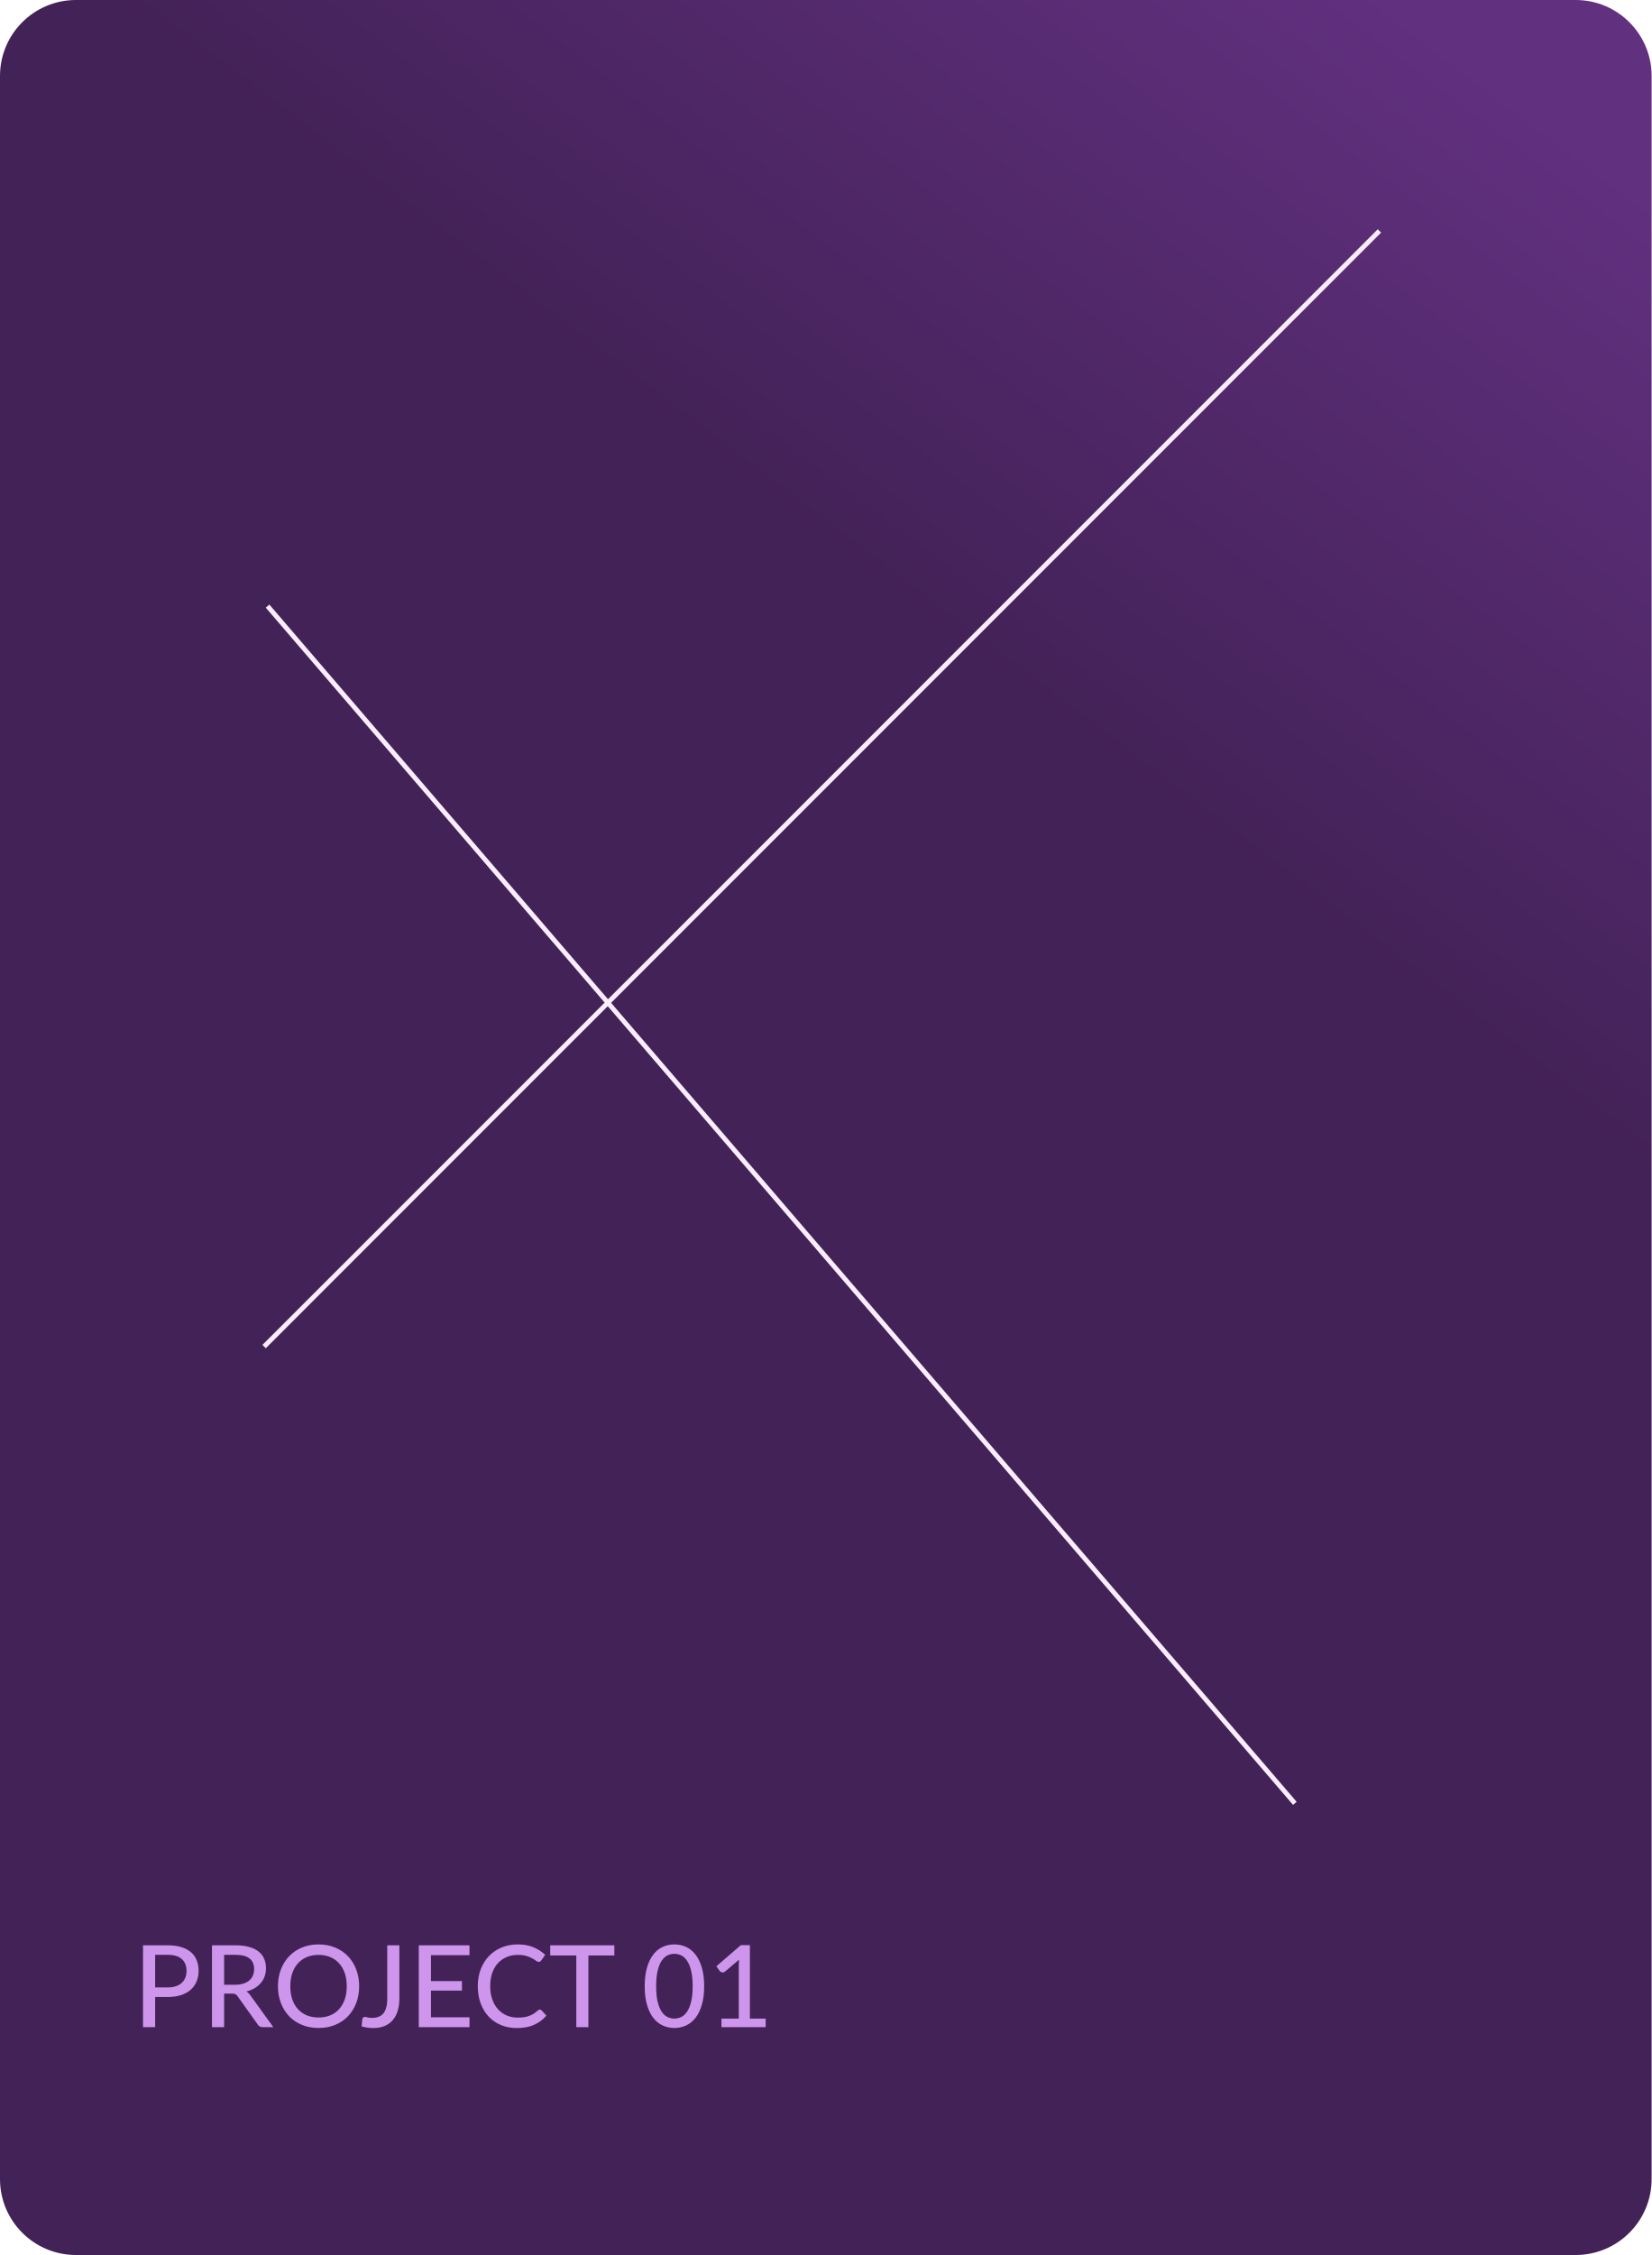
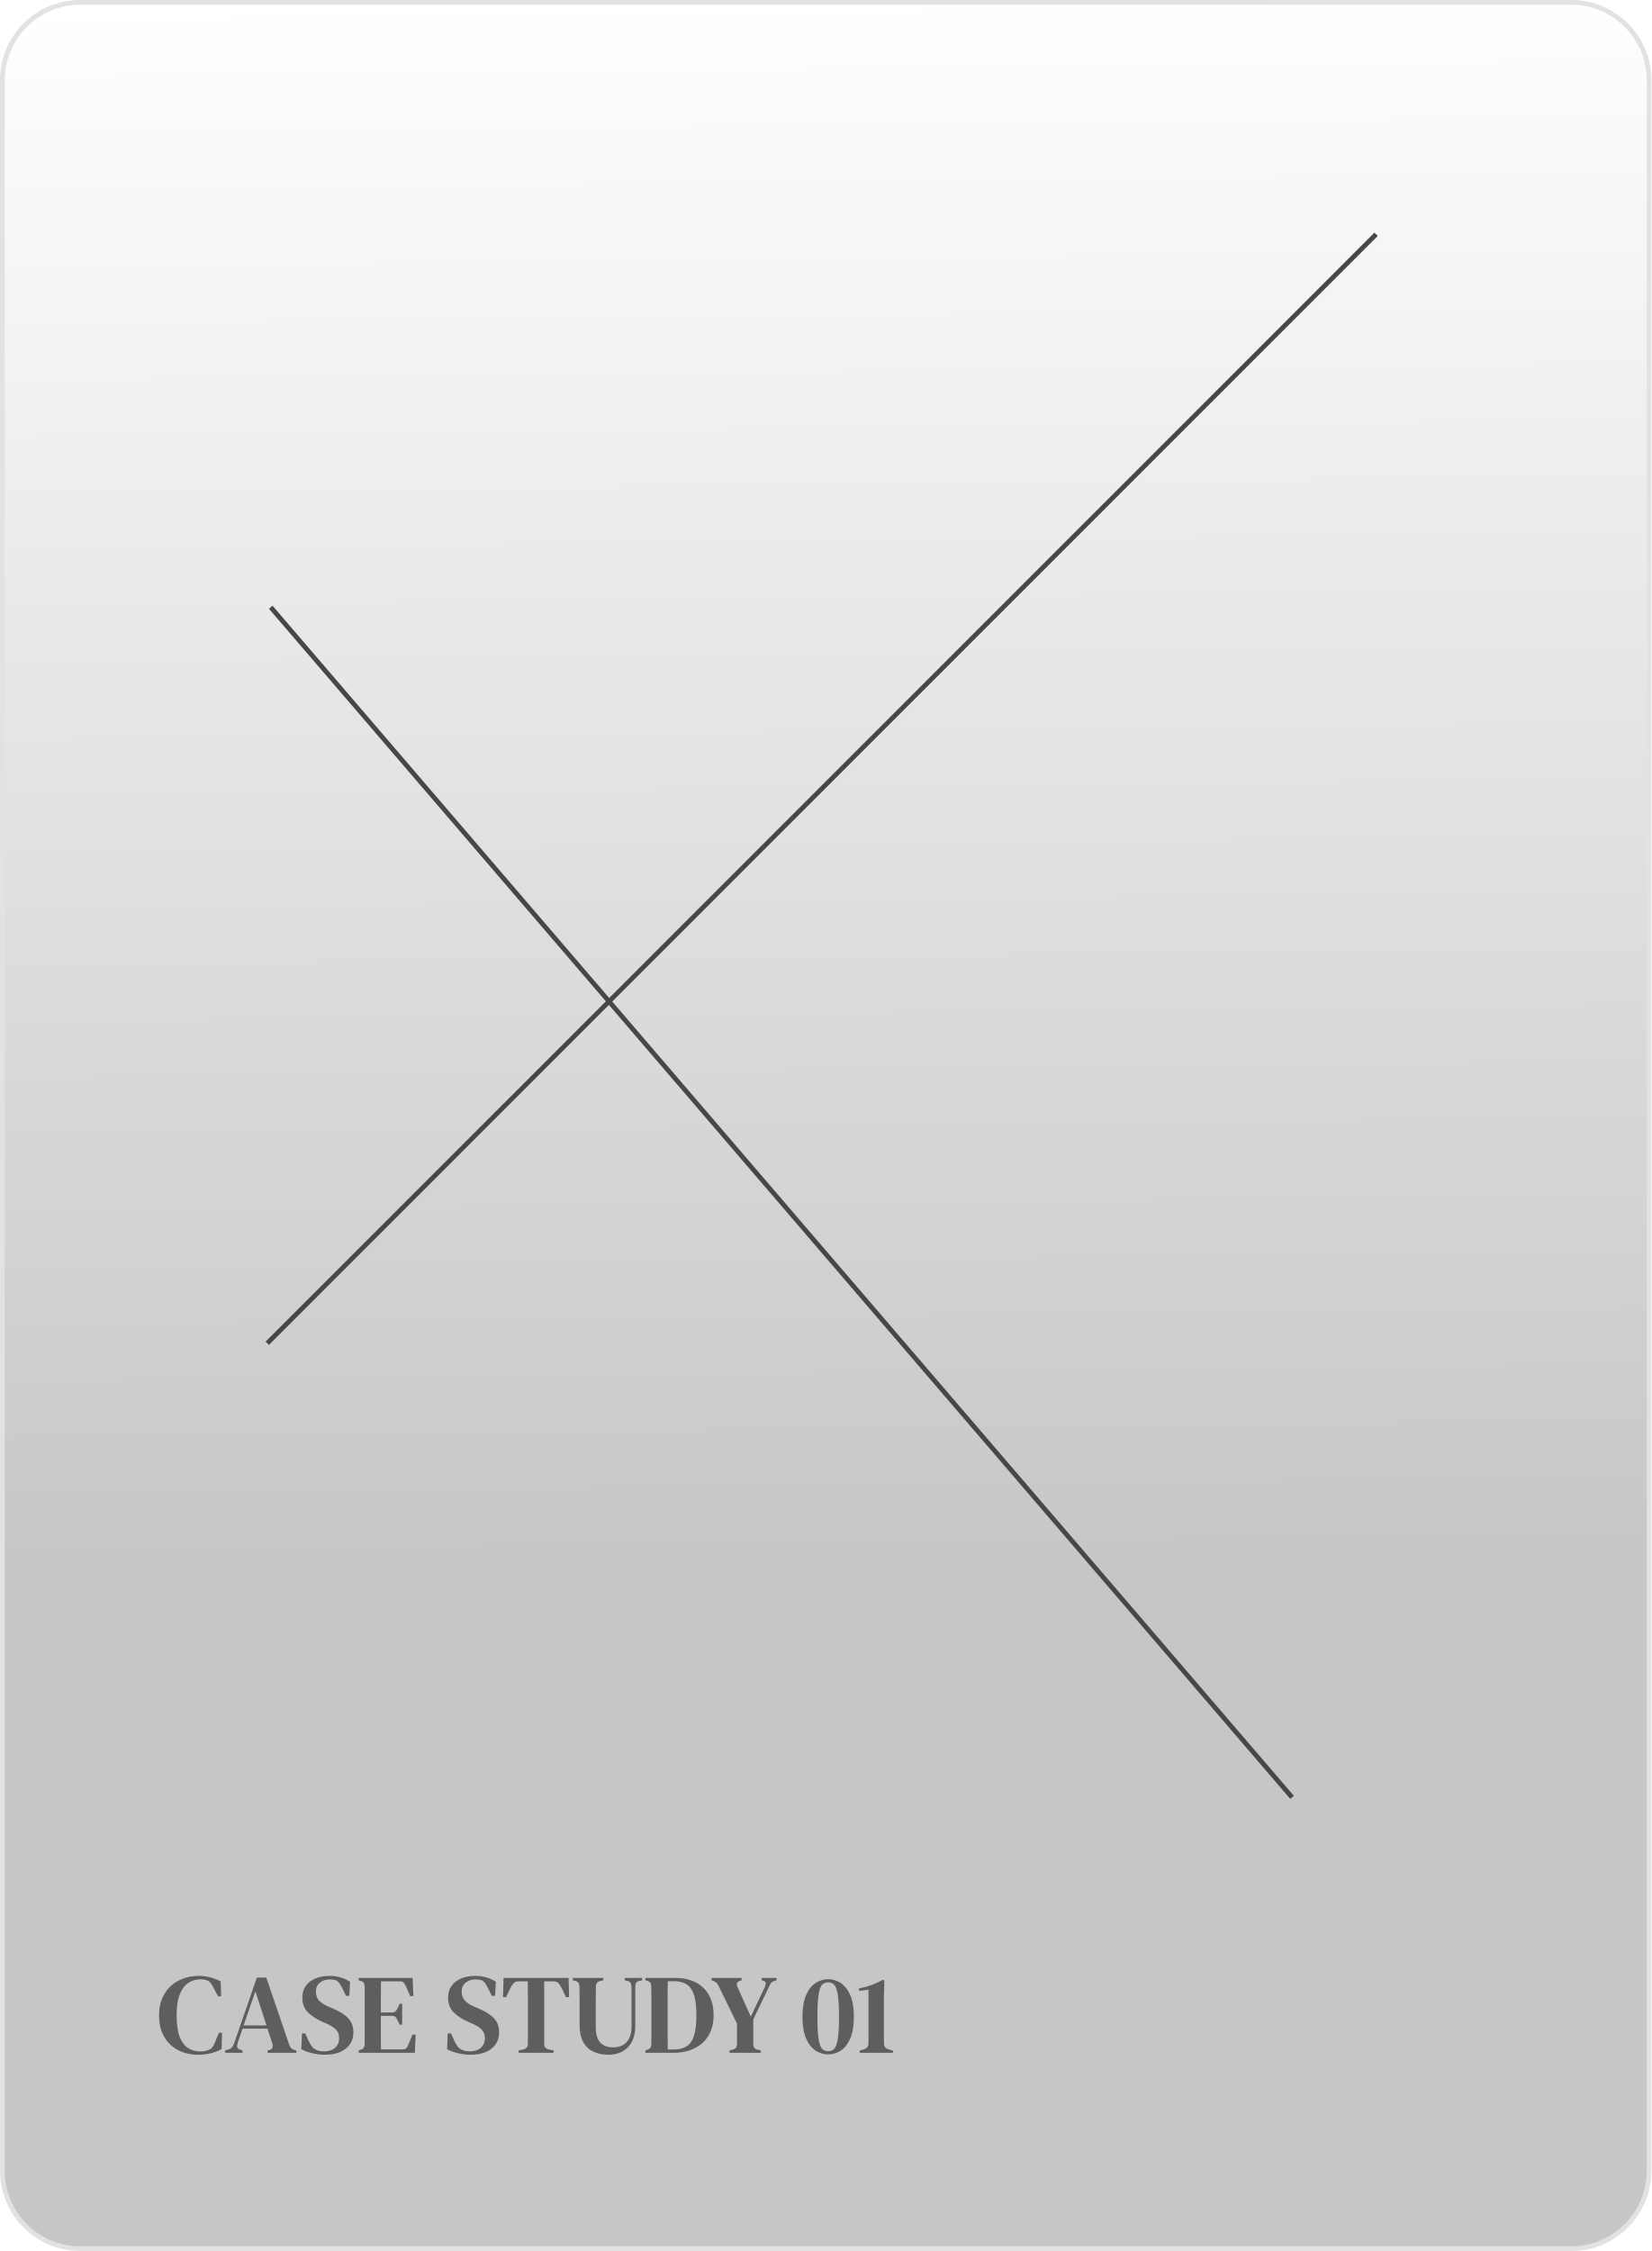
- <svg xmlns="http://www.w3.org/2000/svg" width="348" height="475" viewBox="0 0 348 475" fill="none">
-   <rect width="348" height="475" rx="16" fill="url(#paint0_linear_1281_3373)" />
-   <path d="M35.356 418.636C36.004 418.636 36.572 418.552 37.06 418.384C37.556 418.216 37.968 417.98 38.296 417.676C38.632 417.364 38.884 416.996 39.052 416.572C39.22 416.14 39.304 415.664 39.304 415.144C39.304 414.096 38.976 413.272 38.32 412.672C37.672 412.072 36.684 411.772 35.356 411.772H32.692V418.636H35.356ZM35.356 409.768C36.46 409.768 37.42 409.896 38.236 410.152C39.052 410.408 39.728 410.772 40.264 411.244C40.8 411.708 41.196 412.272 41.452 412.936C41.716 413.6 41.848 414.336 41.848 415.144C41.848 415.952 41.708 416.696 41.428 417.376C41.148 418.048 40.736 418.628 40.192 419.116C39.648 419.604 38.968 419.984 38.152 420.256C37.344 420.52 36.412 420.652 35.356 420.652H32.692V427H30.136V409.768H35.356ZM49.551 418.072C50.207 418.072 50.783 417.992 51.279 417.832C51.783 417.672 52.203 417.448 52.539 417.16C52.875 416.864 53.127 416.516 53.295 416.116C53.463 415.708 53.547 415.26 53.547 414.772C53.547 413.78 53.219 413.032 52.563 412.528C51.915 412.024 50.939 411.772 49.635 411.772H47.223V418.072H49.551ZM57.591 427H55.311C54.855 427 54.523 426.82 54.315 426.46L50.055 420.484C49.919 420.284 49.771 420.144 49.611 420.064C49.451 419.976 49.211 419.932 48.891 419.932H47.223V427H44.667V409.768H49.635C50.747 409.768 51.703 409.884 52.503 410.116C53.311 410.34 53.975 410.664 54.495 411.088C55.023 411.504 55.411 412.008 55.659 412.6C55.915 413.192 56.043 413.856 56.043 414.592C56.043 415.192 55.951 415.756 55.767 416.284C55.583 416.812 55.311 417.288 54.951 417.712C54.599 418.128 54.167 418.488 53.655 418.792C53.143 419.096 52.563 419.328 51.915 419.488C52.235 419.68 52.511 419.948 52.743 420.292L57.591 427ZM75.676 418.384C75.676 419.672 75.468 420.856 75.052 421.936C74.644 423.008 74.064 423.936 73.312 424.72C72.56 425.496 71.66 426.1 70.612 426.532C69.564 426.964 68.4 427.18 67.12 427.18C65.848 427.18 64.684 426.964 63.628 426.532C62.58 426.1 61.68 425.496 60.928 424.72C60.184 423.936 59.604 423.008 59.188 421.936C58.772 420.856 58.564 419.672 58.564 418.384C58.564 417.104 58.772 415.924 59.188 414.844C59.604 413.764 60.184 412.836 60.928 412.06C61.68 411.276 62.58 410.668 63.628 410.236C64.684 409.796 65.848 409.576 67.12 409.576C68.4 409.576 69.564 409.796 70.612 410.236C71.66 410.668 72.56 411.276 73.312 412.06C74.064 412.836 74.644 413.764 75.052 414.844C75.468 415.924 75.676 417.104 75.676 418.384ZM73.06 418.384C73.06 417.36 72.92 416.44 72.64 415.624C72.36 414.808 71.96 414.116 71.44 413.548C70.928 412.98 70.304 412.544 69.568 412.24C68.84 411.936 68.024 411.784 67.12 411.784C66.216 411.784 65.396 411.936 64.66 412.24C63.932 412.544 63.308 412.98 62.788 413.548C62.268 414.116 61.868 414.808 61.588 415.624C61.308 416.44 61.168 417.36 61.168 418.384C61.168 419.416 61.308 420.34 61.588 421.156C61.868 421.964 62.268 422.652 62.788 423.22C63.308 423.788 63.932 424.224 64.66 424.528C65.396 424.824 66.216 424.972 67.12 424.972C68.024 424.972 68.84 424.824 69.568 424.528C70.304 424.224 70.928 423.788 71.44 423.22C71.96 422.652 72.36 421.964 72.64 421.156C72.92 420.34 73.06 419.416 73.06 418.384ZM84.15 421C84.15 421.96 84.03 422.824 83.79 423.592C83.55 424.36 83.198 425.012 82.734 425.548C82.278 426.076 81.706 426.484 81.018 426.772C80.338 427.052 79.554 427.192 78.666 427.192C77.866 427.192 77.042 427.08 76.194 426.856L76.338 425.344C76.354 425.2 76.406 425.084 76.494 424.996C76.59 424.9 76.73 424.852 76.914 424.852C77.05 424.852 77.234 424.888 77.466 424.96C77.706 425.024 78.018 425.056 78.402 425.056C78.914 425.056 79.366 424.98 79.758 424.828C80.158 424.676 80.494 424.44 80.766 424.12C81.038 423.792 81.242 423.376 81.378 422.872C81.522 422.368 81.594 421.764 81.594 421.06V409.768H84.15V421ZM98.929 424.924L98.917 427H88.237V409.768H98.917V411.844H90.805V417.304H97.333V419.308H90.805V424.924H98.929ZM113.75 423.304C113.894 423.304 114.018 423.36 114.122 423.472L115.13 424.576C114.426 425.408 113.566 426.052 112.55 426.508C111.542 426.964 110.326 427.192 108.902 427.192C107.654 427.192 106.522 426.976 105.506 426.544C104.498 426.112 103.634 425.508 102.914 424.732C102.202 423.956 101.65 423.028 101.258 421.948C100.866 420.868 100.67 419.68 100.67 418.384C100.67 417.088 100.874 415.9 101.282 414.82C101.698 413.74 102.278 412.812 103.022 412.036C103.766 411.26 104.654 410.656 105.686 410.224C106.726 409.792 107.874 409.576 109.13 409.576C110.354 409.576 111.442 409.776 112.394 410.176C113.346 410.576 114.174 411.108 114.878 411.772L114.038 412.96C113.982 413.048 113.91 413.12 113.822 413.176C113.742 413.232 113.634 413.26 113.498 413.26C113.346 413.26 113.166 413.184 112.958 413.032C112.758 412.88 112.49 412.712 112.154 412.528C111.826 412.336 111.418 412.164 110.93 412.012C110.442 411.86 109.834 411.784 109.106 411.784C108.25 411.784 107.466 411.936 106.754 412.24C106.042 412.536 105.426 412.968 104.906 413.536C104.394 414.096 103.994 414.788 103.706 415.612C103.426 416.428 103.286 417.352 103.286 418.384C103.286 419.432 103.434 420.364 103.73 421.18C104.026 421.996 104.434 422.688 104.954 423.256C105.474 423.824 106.086 424.256 106.79 424.552C107.494 424.848 108.254 424.996 109.07 424.996C109.566 424.996 110.01 424.968 110.402 424.912C110.802 424.848 111.166 424.756 111.494 424.636C111.83 424.516 112.146 424.364 112.442 424.18C112.738 423.988 113.03 423.76 113.318 423.496C113.382 423.44 113.45 423.396 113.522 423.364C113.594 423.324 113.67 423.304 113.75 423.304ZM129.446 411.904H123.974V427H121.43V411.904H115.934V409.768H129.446V411.904ZM148.369 418.384C148.369 419.888 148.205 421.192 147.877 422.296C147.557 423.4 147.113 424.316 146.545 425.044C145.985 425.764 145.321 426.3 144.553 426.652C143.793 427.004 142.973 427.18 142.093 427.18C141.213 427.18 140.389 427.004 139.621 426.652C138.861 426.3 138.201 425.764 137.641 425.044C137.081 424.316 136.641 423.4 136.321 422.296C136.001 421.192 135.841 419.888 135.841 418.384C135.841 416.88 136.001 415.576 136.321 414.472C136.641 413.36 137.081 412.444 137.641 411.724C138.201 410.996 138.861 410.456 139.621 410.104C140.389 409.752 141.213 409.576 142.093 409.576C142.973 409.576 143.793 409.752 144.553 410.104C145.321 410.456 145.985 410.996 146.545 411.724C147.113 412.444 147.557 413.36 147.877 414.472C148.205 415.576 148.369 416.88 148.369 418.384ZM145.945 418.384C145.945 417.088 145.837 416.004 145.621 415.132C145.413 414.26 145.129 413.56 144.769 413.032C144.417 412.496 144.009 412.116 143.545 411.892C143.081 411.668 142.597 411.556 142.093 411.556C141.589 411.556 141.105 411.668 140.641 411.892C140.177 412.116 139.765 412.496 139.405 413.032C139.053 413.56 138.773 414.26 138.565 415.132C138.357 416.004 138.253 417.088 138.253 418.384C138.253 419.68 138.357 420.764 138.565 421.636C138.773 422.508 139.053 423.208 139.405 423.736C139.765 424.264 140.177 424.64 140.641 424.864C141.105 425.088 141.589 425.2 142.093 425.2C142.597 425.2 143.081 425.088 143.545 424.864C144.009 424.64 144.417 424.264 144.769 423.736C145.129 423.208 145.413 422.508 145.621 421.636C145.837 420.764 145.945 419.68 145.945 418.384ZM161.33 425.212V427H152.018V425.212H155.666V413.92C155.666 413.56 155.678 413.188 155.702 412.804L152.774 415.288C152.662 415.376 152.55 415.432 152.438 415.456C152.326 415.48 152.218 415.484 152.114 415.468C152.018 415.452 151.93 415.42 151.85 415.372C151.778 415.316 151.718 415.26 151.67 415.204L150.938 414.184L156.098 409.732H158.006V425.212H161.33Z" fill="#CE95EC" />
-   <line x1="55.646" y1="283.646" x2="290.646" y2="48.647" stroke="#F9EDFE" />
-   <line x1="56.379" y1="127.674" x2="272.829" y2="379.864" stroke="#F9EDFE" />
+ <svg xmlns="http://www.w3.org/2000/svg" width="350" height="477" viewBox="0 0 350 477" fill="none">
+   <rect x="0.5" y="0.5" width="349" height="476" rx="16.5" fill="url(#paint0_linear_1933_10186)" />
+   <rect x="0.5" y="0.5" width="349" height="476" rx="16.5" stroke="#E2E2E2" />
+   <path d="M41.967 435.408C40.415 435.408 39.015 435.088 37.767 434.448C36.519 433.808 35.527 432.864 34.791 431.616C34.071 430.368 33.711 428.848 33.711 427.056C33.711 425.712 33.927 424.52 34.359 423.48C34.807 422.44 35.415 421.568 36.183 420.864C36.967 420.144 37.863 419.608 38.871 419.256C39.879 418.888 40.951 418.704 42.087 418.704C42.967 418.704 43.791 418.808 44.559 419.016C45.327 419.208 46.063 419.496 46.767 419.88L46.863 423.024H46.215L45.207 421.128C45.047 420.808 44.871 420.52 44.679 420.264C44.503 420.008 44.271 419.824 43.983 419.712C43.583 419.52 43.111 419.424 42.567 419.424C41.623 419.424 40.759 419.664 39.975 420.144C39.207 420.624 38.591 421.424 38.127 422.544C37.663 423.648 37.431 425.16 37.431 427.08C37.431 428.984 37.647 430.496 38.079 431.616C38.527 432.736 39.127 433.536 39.879 434.016C40.631 434.48 41.479 434.712 42.423 434.712C42.855 434.712 43.207 434.68 43.479 434.616C43.751 434.552 44.023 434.464 44.295 434.352C44.615 434.224 44.863 434.04 45.039 433.8C45.215 433.544 45.367 433.256 45.495 432.936L46.407 430.752H47.055L46.959 434.208C46.271 434.592 45.511 434.888 44.679 435.096C43.847 435.304 42.943 435.408 41.967 435.408ZM47.719 435V434.496L48.367 434.304C48.703 434.208 48.959 434.064 49.135 433.872C49.327 433.68 49.479 433.416 49.591 433.08L54.439 419.064H56.431L61.255 433.176C61.383 433.528 61.527 433.8 61.687 433.992C61.847 434.168 62.103 434.312 62.455 434.424L62.815 434.52V435H56.719V434.52L57.127 434.4C57.479 434.288 57.687 434.112 57.751 433.872C57.831 433.632 57.815 433.336 57.703 432.984L56.695 429.888H51.391L50.359 432.936C50.247 433.288 50.215 433.576 50.263 433.8C50.311 434.024 50.511 434.2 50.863 434.328L51.391 434.496V435H47.719ZM51.631 429.192H56.479L54.127 421.968L51.631 429.192ZM68.801 435.408C67.921 435.408 67.025 435.296 66.113 435.072C65.217 434.864 64.465 434.584 63.857 434.232L64.001 430.896H64.697L65.441 432.552C65.665 433.016 65.897 433.4 66.137 433.704C66.377 434.008 66.697 434.24 67.097 434.4C67.369 434.512 67.625 434.592 67.865 434.64C68.121 434.672 68.401 434.688 68.705 434.688C69.681 434.688 70.449 434.44 71.009 433.944C71.585 433.432 71.873 432.76 71.873 431.928C71.873 431.176 71.673 430.584 71.273 430.152C70.889 429.72 70.265 429.304 69.401 428.904L68.417 428.472C67.073 427.88 66.009 427.192 65.225 426.408C64.457 425.624 64.073 424.584 64.073 423.288C64.073 422.328 64.313 421.512 64.793 420.84C65.289 420.152 65.969 419.624 66.833 419.256C67.697 418.888 68.705 418.704 69.857 418.704C70.705 418.704 71.497 418.816 72.233 419.04C72.985 419.264 73.641 419.568 74.201 419.952L74.033 422.928H73.337L72.449 421.128C72.193 420.6 71.945 420.224 71.705 420C71.481 419.76 71.201 419.608 70.865 419.544C70.673 419.512 70.505 419.488 70.361 419.472C70.233 419.456 70.057 419.448 69.833 419.448C69.049 419.448 68.369 419.68 67.793 420.144C67.233 420.592 66.953 421.216 66.953 422.016C66.953 422.784 67.169 423.408 67.601 423.888C68.033 424.368 68.657 424.792 69.473 425.16L70.553 425.616C72.105 426.288 73.217 427.008 73.889 427.776C74.561 428.528 74.897 429.496 74.897 430.68C74.897 432.088 74.361 433.232 73.289 434.112C72.233 434.976 70.737 435.408 68.801 435.408ZM76.017 435V434.496L76.497 434.328C76.785 434.248 76.985 434.112 77.097 433.92C77.209 433.712 77.273 433.432 77.289 433.08V421.008C77.273 420.672 77.217 420.416 77.121 420.24C77.025 420.048 76.825 419.904 76.521 419.808L76.017 419.64V419.136H87.441L87.609 422.976H86.937L85.977 420.816C85.849 420.512 85.705 420.28 85.545 420.12C85.385 419.944 85.145 419.856 84.825 419.856H80.745C80.729 420.848 80.721 421.872 80.721 422.928C80.721 423.968 80.721 425.144 80.721 426.456H83.097C83.417 426.456 83.657 426.376 83.817 426.216C83.993 426.04 84.153 425.808 84.297 425.52L84.705 424.608H85.233V429.048H84.705L84.273 428.136C84.145 427.848 84.001 427.616 83.841 427.44C83.681 427.264 83.441 427.176 83.121 427.176H80.721C80.721 428.328 80.721 429.32 80.721 430.152C80.721 430.984 80.721 431.728 80.721 432.384C80.737 433.024 80.745 433.656 80.745 434.28H85.353C85.673 434.28 85.921 434.2 86.097 434.04C86.273 433.864 86.417 433.624 86.529 433.32L87.417 431.16H88.089L87.921 435H76.017ZM99.691 435.408C98.811 435.408 97.915 435.296 97.003 435.072C96.107 434.864 95.355 434.584 94.747 434.232L94.891 430.896H95.587L96.331 432.552C96.555 433.016 96.787 433.4 97.027 433.704C97.267 434.008 97.587 434.24 97.987 434.4C98.259 434.512 98.515 434.592 98.755 434.64C99.011 434.672 99.291 434.688 99.595 434.688C100.571 434.688 101.339 434.44 101.899 433.944C102.475 433.432 102.763 432.76 102.763 431.928C102.763 431.176 102.563 430.584 102.163 430.152C101.779 429.72 101.155 429.304 100.291 428.904L99.307 428.472C97.963 427.88 96.899 427.192 96.115 426.408C95.347 425.624 94.963 424.584 94.963 423.288C94.963 422.328 95.203 421.512 95.683 420.84C96.179 420.152 96.859 419.624 97.723 419.256C98.587 418.888 99.595 418.704 100.747 418.704C101.595 418.704 102.387 418.816 103.123 419.04C103.875 419.264 104.531 419.568 105.091 419.952L104.923 422.928H104.227L103.339 421.128C103.083 420.6 102.835 420.224 102.595 420C102.371 419.76 102.091 419.608 101.755 419.544C101.563 419.512 101.395 419.488 101.251 419.472C101.123 419.456 100.947 419.448 100.723 419.448C99.939 419.448 99.259 419.68 98.683 420.144C98.123 420.592 97.843 421.216 97.843 422.016C97.843 422.784 98.059 423.408 98.491 423.888C98.923 424.368 99.547 424.792 100.363 425.16L101.443 425.616C102.995 426.288 104.107 427.008 104.779 427.776C105.451 428.528 105.787 429.496 105.787 430.68C105.787 432.088 105.251 433.232 104.179 434.112C103.123 434.976 101.627 435.408 99.691 435.408ZM109.913 435V434.496L110.873 434.304C111.545 434.16 111.881 433.768 111.881 433.128V426.576C111.881 425.456 111.881 424.336 111.881 423.216C111.881 422.096 111.873 420.976 111.857 419.856H109.961C109.449 419.856 109.073 419.992 108.833 420.264C108.593 420.536 108.353 420.92 108.113 421.416L107.273 423.192H106.601L106.721 419.136H120.497L120.617 423.192H119.945L119.105 421.416C118.865 420.92 118.625 420.536 118.385 420.264C118.145 419.992 117.769 419.856 117.257 419.856H115.337V433.128C115.337 433.784 115.673 434.176 116.345 434.304L117.329 434.496V435H109.913ZM128.951 435.408C127.751 435.408 126.687 435.192 125.759 434.76C124.847 434.328 124.127 433.648 123.599 432.72C123.087 431.776 122.831 430.536 122.831 429V426.408C122.831 425.512 122.831 424.608 122.831 423.696C122.831 422.784 122.823 421.864 122.807 420.936C122.807 420.312 122.511 419.92 121.919 419.76L121.391 419.64V419.136H127.871V419.64L127.199 419.784C126.591 419.928 126.287 420.328 126.287 420.984C126.271 421.88 126.263 422.784 126.263 423.696C126.263 424.592 126.263 425.496 126.263 426.408V429.456C126.263 431.008 126.575 432.128 127.199 432.816C127.839 433.504 128.743 433.848 129.911 433.848C131.143 433.848 132.103 433.48 132.791 432.744C133.495 431.992 133.847 430.88 133.847 429.408V421.056C133.847 420.736 133.783 420.456 133.655 420.216C133.527 419.976 133.303 419.824 132.983 419.76L132.407 419.64V419.136H136.103V419.64L135.431 419.784C135.127 419.848 134.919 419.992 134.807 420.216C134.695 420.44 134.639 420.712 134.639 421.032V429.264C134.639 431.248 134.119 432.768 133.079 433.824C132.039 434.88 130.663 435.408 128.951 435.408ZM136.79 435V434.496L137.27 434.328C137.782 434.168 138.038 433.768 138.038 433.128C138.054 432.216 138.062 431.288 138.062 430.344C138.062 429.384 138.062 428.408 138.062 427.416V426.576C138.062 425.648 138.062 424.72 138.062 423.792C138.062 422.864 138.054 421.936 138.038 421.008C138.038 420.352 137.79 419.944 137.294 419.784L136.79 419.64V419.136H143.102C144.782 419.136 146.23 419.448 147.446 420.072C148.662 420.696 149.598 421.6 150.254 422.784C150.91 423.952 151.238 425.368 151.238 427.032C151.238 428.728 150.878 430.168 150.158 431.352C149.454 432.536 148.454 433.44 147.158 434.064C145.878 434.688 144.382 435 142.67 435H136.79ZM141.518 434.304H142.742C143.878 434.304 144.798 434.08 145.502 433.632C146.222 433.184 146.75 432.432 147.086 431.376C147.422 430.304 147.59 428.864 147.59 427.056C147.59 425.248 147.422 423.816 147.086 422.76C146.75 421.704 146.23 420.952 145.526 420.504C144.838 420.056 143.942 419.832 142.838 419.832H141.518C141.502 420.936 141.494 422.056 141.494 423.192C141.494 424.312 141.494 425.44 141.494 426.576V427.392C141.494 428.592 141.494 429.768 141.494 430.92C141.494 432.056 141.502 433.184 141.518 434.304ZM154.613 435V434.496L155.309 434.328C155.629 434.248 155.853 434.112 155.981 433.92C156.109 433.728 156.181 433.472 156.197 433.152V428.808L152.333 420.912C152.173 420.592 152.021 420.352 151.877 420.192C151.733 420.032 151.525 419.904 151.253 419.808L150.821 419.64V419.136H157.181V419.64L156.749 419.784C156.397 419.896 156.205 420.08 156.173 420.336C156.141 420.576 156.213 420.888 156.389 421.272L159.125 427.32L162.077 421.104C162.221 420.816 162.285 420.536 162.269 420.264C162.253 419.992 162.085 419.816 161.765 419.736L161.429 419.64V419.136H164.573V419.64L164.093 419.784C163.773 419.88 163.541 420.024 163.397 420.216C163.269 420.408 163.133 420.664 162.989 420.984L159.653 427.92V433.152C159.653 433.808 159.941 434.2 160.517 434.328L161.237 434.496V435H154.613ZM175.519 435.336C174.575 435.336 173.687 435.072 172.855 434.544C172.023 434 171.351 433.144 170.839 431.976C170.327 430.808 170.071 429.28 170.071 427.392C170.071 425.488 170.327 423.952 170.839 422.784C171.351 421.616 172.023 420.76 172.855 420.216C173.687 419.672 174.575 419.4 175.519 419.4C176.463 419.4 177.351 419.672 178.183 420.216C179.015 420.76 179.687 421.616 180.199 422.784C180.711 423.952 180.967 425.488 180.967 427.392C180.967 429.28 180.711 430.808 180.199 431.976C179.687 433.144 179.015 434 178.183 434.544C177.351 435.072 176.463 435.336 175.519 435.336ZM175.519 434.664C175.935 434.664 176.287 434.56 176.575 434.352C176.863 434.144 177.095 433.784 177.271 433.272C177.463 432.744 177.599 432.008 177.679 431.064C177.775 430.104 177.823 428.88 177.823 427.392C177.823 425.888 177.775 424.664 177.679 423.72C177.599 422.76 177.463 422.016 177.271 421.488C177.095 420.96 176.863 420.592 176.575 420.384C176.287 420.176 175.935 420.072 175.519 420.072C175.119 420.072 174.767 420.176 174.463 420.384C174.175 420.576 173.943 420.936 173.767 421.464C173.591 421.992 173.455 422.736 173.359 423.696C173.279 424.656 173.239 425.888 173.239 427.392C173.239 428.88 173.279 430.104 173.359 431.064C173.455 432.008 173.591 432.744 173.767 433.272C173.943 433.8 174.175 434.168 174.463 434.376C174.767 434.568 175.119 434.664 175.519 434.664ZM182.192 435V434.544L183.128 434.256C183.736 434.064 184.048 433.664 184.064 433.056V421.632L182.072 421.896V421.344C182.968 421.184 183.84 420.952 184.688 420.648C185.552 420.328 186.368 419.944 187.136 419.496L187.424 419.736L187.328 423.168V429.984C187.328 430.4 187.328 430.888 187.328 431.448C187.344 431.992 187.352 432.52 187.352 433.032C187.352 433.656 187.656 434.064 188.264 434.256L189.248 434.544V435H182.192Z" fill="#5E5E5E" />
+   <line x1="56.646" y1="284.646" x2="291.646" y2="49.647" stroke="#474747" />
+   <line x1="57.379" y1="128.674" x2="273.829" y2="380.864" stroke="#474747" />
  <defs>
-     <linearGradient id="paint0_linear_1281_3373" x1="224.5" y1="155" x2="324" y2="24" gradientUnits="userSpaceOnUse">
-       <stop stop-color="#432257" />
-       <stop offset="1" stop-color="#61307F" />
+     <linearGradient id="paint0_linear_1933_10186" x1="31" y1="336.5" x2="27.5" y2="1" gradientUnits="userSpaceOnUse">
+       <stop stop-color="#C6C6C6" />
+       <stop offset="1" stop-color="white" />
    </linearGradient>
  </defs>
</svg>
